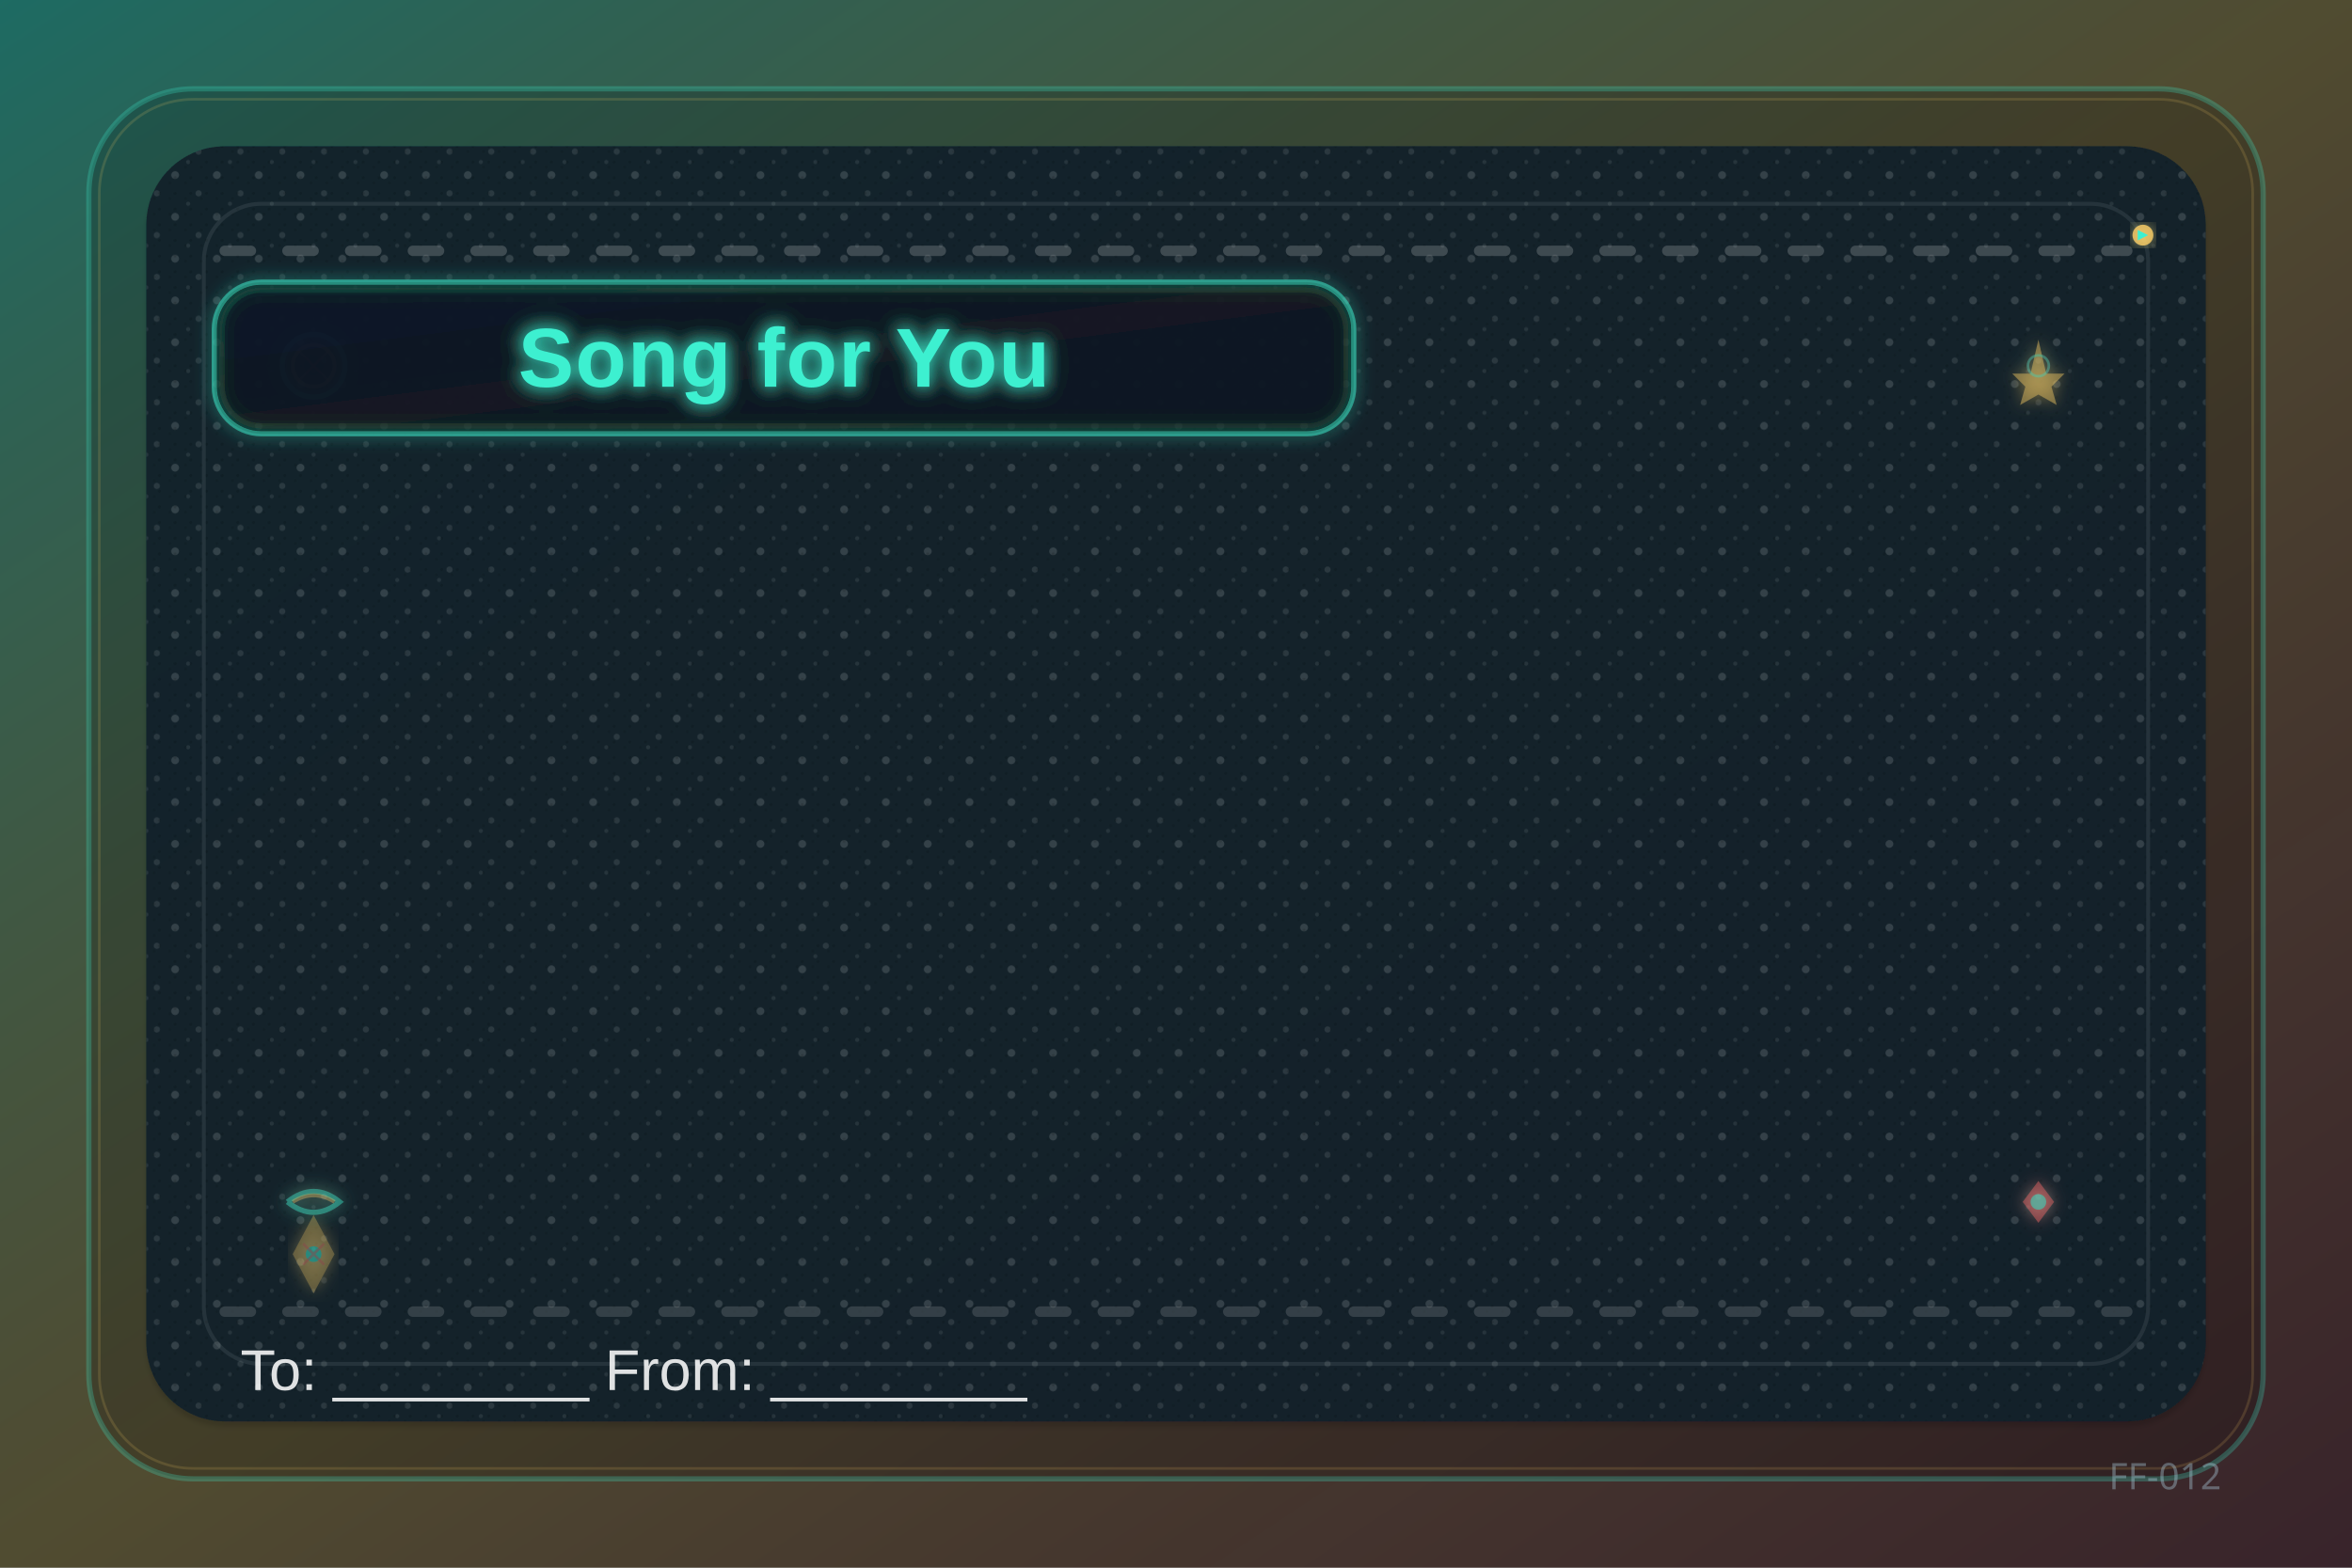
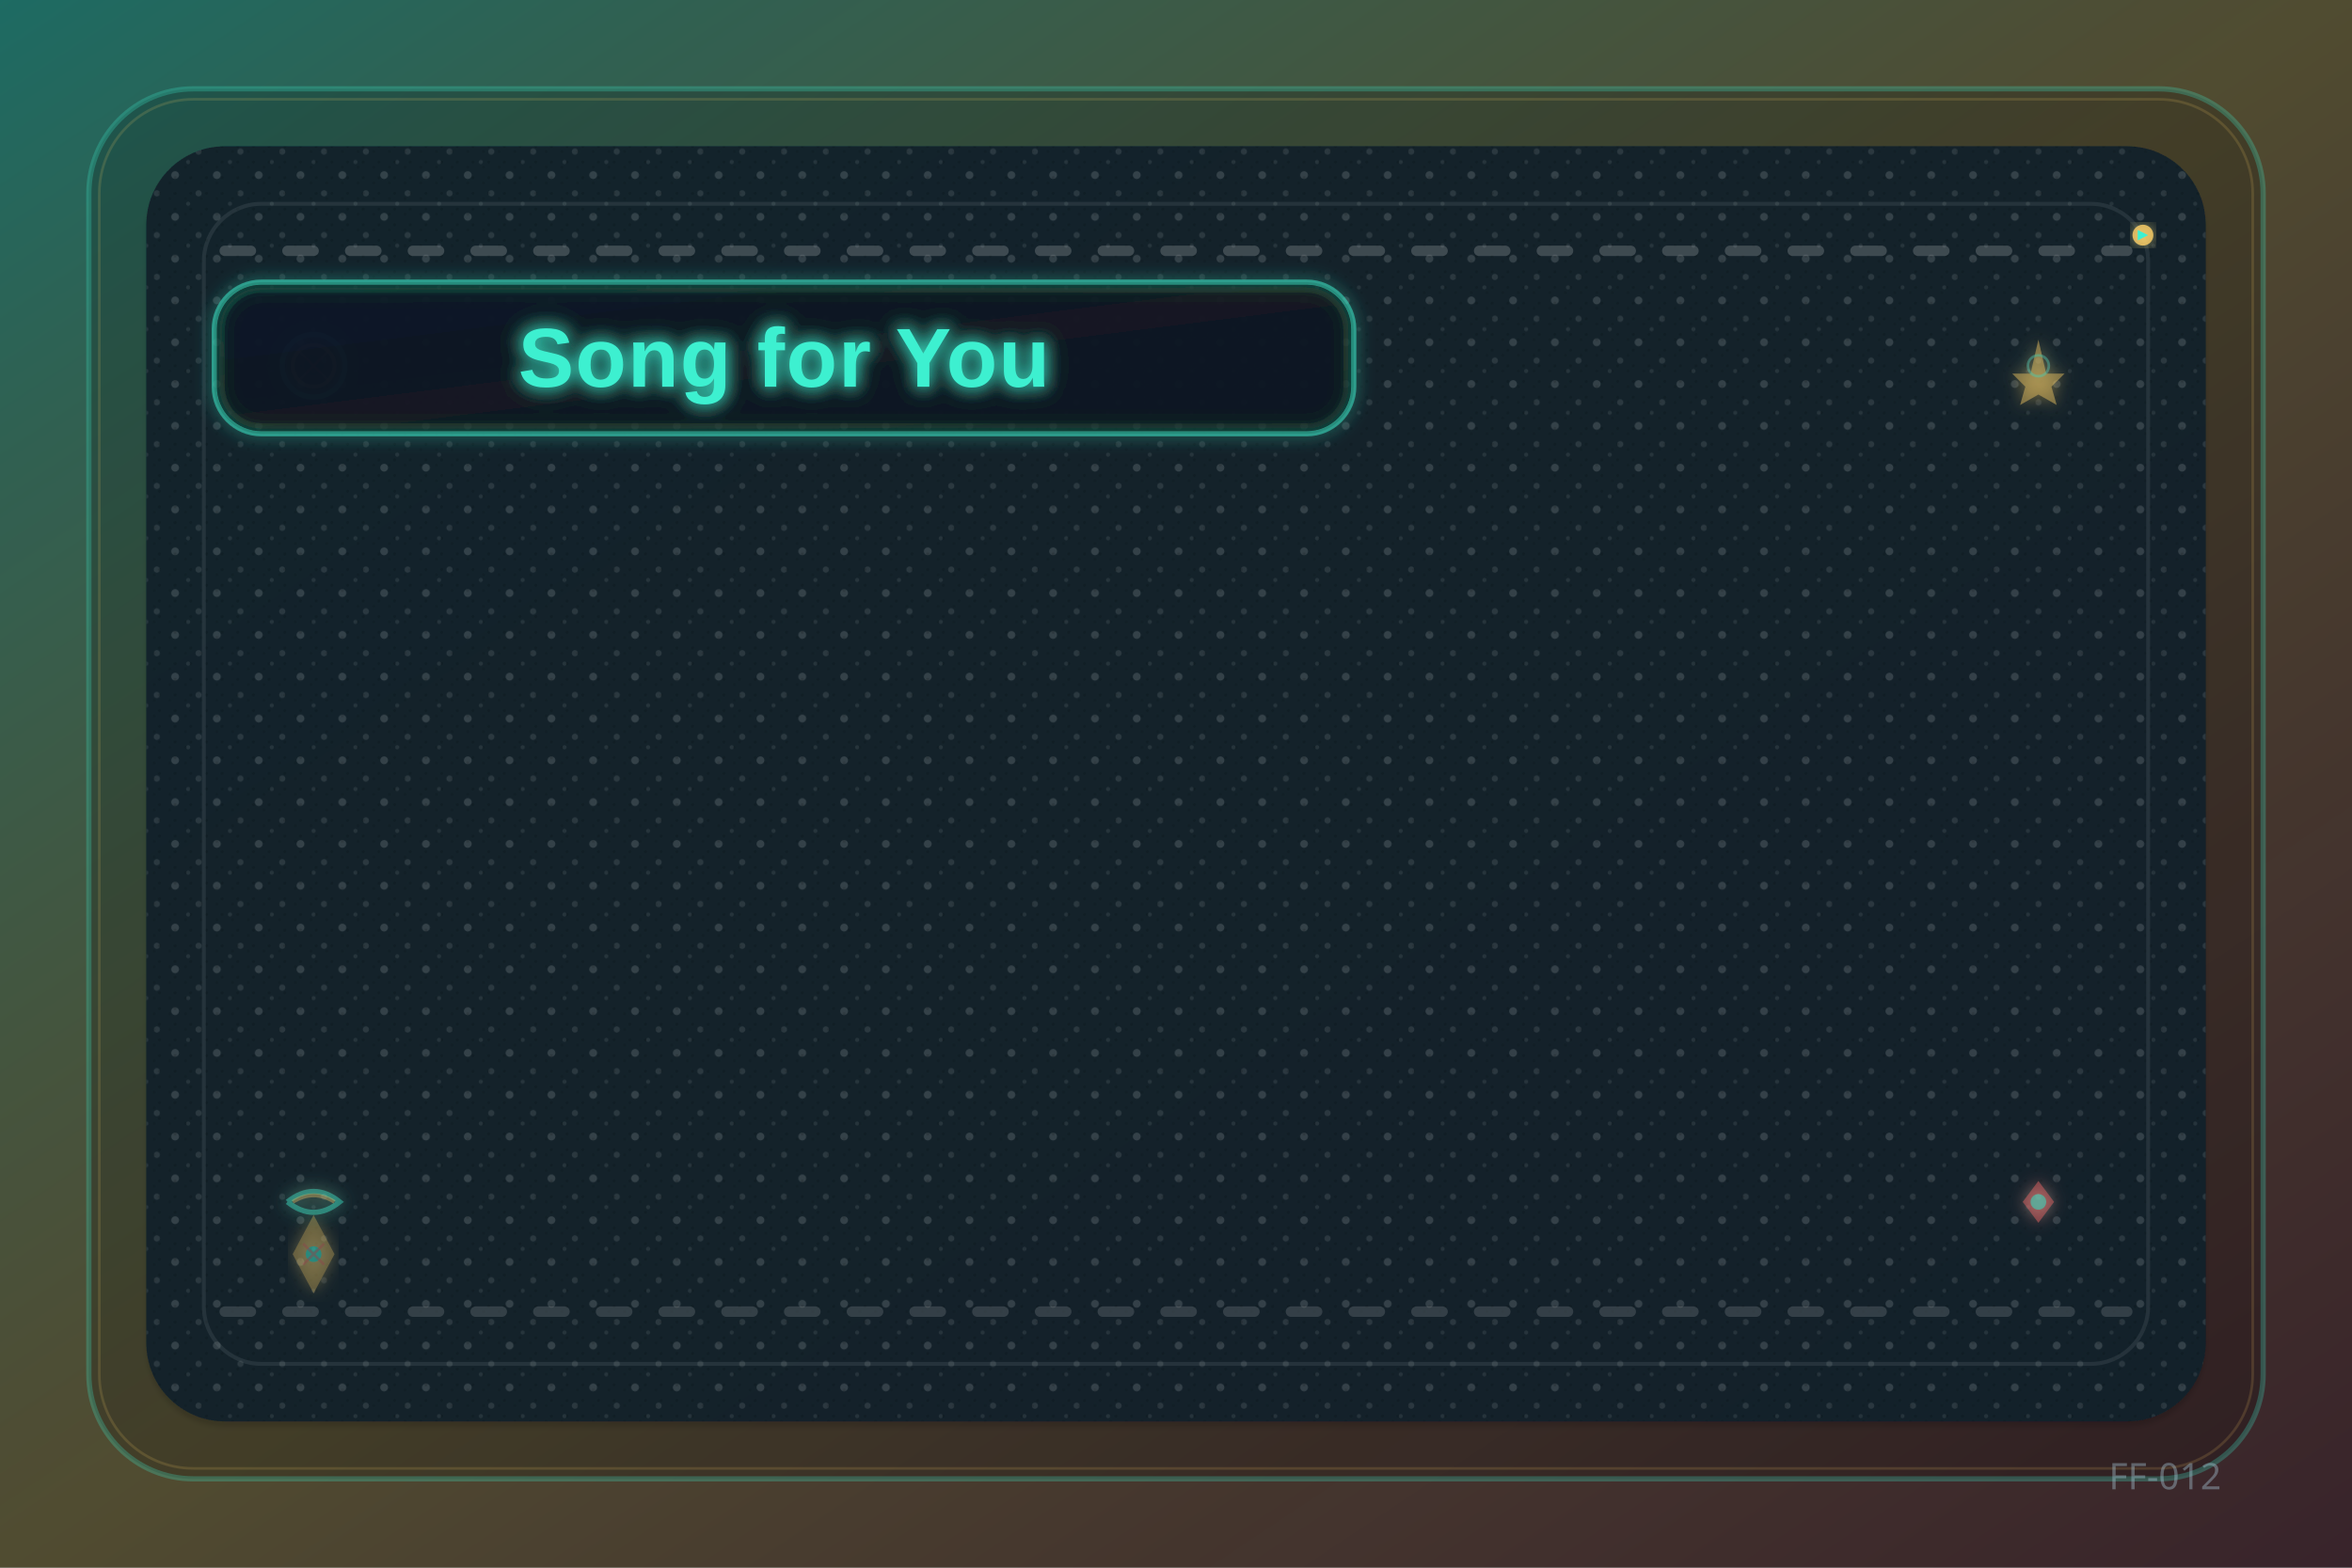
<svg xmlns="http://www.w3.org/2000/svg" viewBox="0 0 900 600">
  <defs>
    <linearGradient id="grad-FF-012" x1="0" y1="0" x2="1" y2="1">
      <stop offset="0%" stop-color="#3ef0d0" stop-opacity="0.4" />
      <stop offset="50%" stop-color="#ffd166" stop-opacity="0.3" />
      <stop offset="100%" stop-color="#ff6b6b" stop-opacity="0.2" />
    </linearGradient>
    <pattern id="dots-FF-012" width="16" height="16" patternUnits="userSpaceOnUse">
      <circle cx="3" cy="3" r="1.5" fill="rgba(255,255,255,.14)" />
      <circle cx="12" cy="10" r="1.2" fill="rgba(255,255,255,.10)" />
      <circle cx="8" cy="14" r="0.8" fill="rgba(255,255,255,.08)" />
    </pattern>
    <pattern id="grain-FF-012" width="6" height="6" patternUnits="userSpaceOnUse">
      <rect width="6" height="6" fill="rgba(255,255,255,.02)" />
      <circle cx="1" cy="2" r="0.6" fill="rgba(0,0,0,.12)" />
      <circle cx="5" cy="4" r="0.6" fill="rgba(0,0,0,.10)" />
    </pattern>
    <filter id="shadow-FF-012" x="-50%" y="-50%" width="200%" height="200%">
      <feDropShadow dx="0" dy="14" stdDeviation="12" flood-opacity=".35" />
      <feDropShadow dx="0" dy="6" stdDeviation="4" flood-opacity=".25" />
      <feDropShadow dx="0" dy="2" stdDeviation="1" flood-opacity=".15" />
    </filter>
    <filter id="glow-FF-012" x="-60%" y="-60%" width="220%" height="220%">
      <feGaussianBlur stdDeviation="3" result="coloredBlur" />
      <feMerge>
        <feMergeNode in="coloredBlur" />
        <feMergeNode in="SourceGraphic" />
      </feMerge>
    </filter>
    <filter id="softGlow-FF-012">
      <feGaussianBlur stdDeviation="3" result="blur" />
      <feMerge>
        <feMergeNode in="blur" />
        <feMergeNode in="SourceGraphic" />
      </feMerge>
    </filter>
    <filter id="rarityGlow-FF-012" x="-80%" y="-80%" width="260%" height="260%">
      <feGaussianBlur stdDeviation="4.5" result="blur" />
      <feColorMatrix type="matrix" values="0 0.8 1 0 0  0 0.9 0.5 0 0  1 0.3 0 0 0  0 0 0 1 0" />
      <feMerge>
        <feMergeNode in="blur" />
        <feMergeNode in="SourceGraphic" />
      </feMerge>
    </filter>
  </defs>
  <rect width="900" height="600" fill="#06121a" />
  <rect width="900" height="600" fill="url(#grad-FF-012)" />
  <rect x="34" y="34" width="832" height="532" rx="40" fill="rgba(0,0,0,.18)" stroke="rgba(62,240,208,.25)" stroke-width="2" />
  <rect x="38" y="38" width="824" height="524" rx="36" fill="none" stroke="rgba(255,209,102,.15)" stroke-width="1" />
  <rect x="56" y="56" width="788" height="488" rx="30" fill="#0b1c28" filter="url(#shadow-FF-012)" opacity="0.95" />
  <rect x="56" y="56" width="788" height="488" rx="30" fill="url(#dots-FF-012)" />
  <rect x="56" y="56" width="788" height="488" rx="30" fill="url(#grain-FF-012)" />
  <rect x="78" y="78" width="744" height="444" rx="22" fill="none" stroke="rgba(241,251,255,.08)" stroke-width="1.5" />
  <path d="M86 96h728" stroke="rgba(255,255,255,.18)" stroke-width="4" stroke-linecap="round" stroke-dasharray="10 14" />
  <path d="M86 502h728" stroke="rgba(255,255,255,.14)" stroke-width="4" stroke-linecap="round" stroke-dasharray="10 14" />
  <g opacity=".85" filter="url(#softGlow-FF-012)">
    <g transform="translate(120 140)">
      <circle r="12" fill="none" stroke="#3ef0d0" stroke-width="2" opacity="0.5" />
      <circle r="8" fill="none" stroke="#ffd166" stroke-width="1.5" opacity="0.4" />
      <path d="M-6,-6 L6,6 M6,-6 L-6,6" stroke="#ff6b6b" stroke-width="1" opacity="0.3" />
    </g>
    <g transform="translate(780 140)">
      <path d="M0,-10 L3,3 L10,3 L5,8 L7,15 L0,11 L-7,15 L-5,8 L-10,3 L-3,3 Z" fill="#ffd166" opacity="0.5" />
      <circle cx="0" cy="0" r="4" fill="none" stroke="#3ef0d0" stroke-width="1" opacity="0.4" />
    </g>
    <g transform="translate(120 460)">
      <path d="M-10,0 Q0,-8 10,0 Q0,8 -10,0" fill="none" stroke="#3ef0d0" stroke-width="2" opacity="0.5" />
      <path d="M-8,0 Q0,-5 8,0" fill="none" stroke="#ffd166" stroke-width="1.5" opacity="0.4" />
    </g>
    <g transform="translate(780 460)">
      <path d="M0,-8 L6,0 L0,8 L-6,0 Z" fill="#ff6b6b" opacity="0.5" />
      <circle cx="0" cy="0" r="3" fill="#3ef0d0" opacity="0.6" />
    </g>
  </g>
  <g filter="url(#glow-FF-012)">
    <rect x="82" y="108" width="436" height="58" rx="18" fill="rgba(0,0,0,.45)" stroke="rgba(62,240,208,.5)" stroke-width="2" />
    <rect x="84" y="110" width="432" height="54" rx="16" fill="url(#grad-FF-012)" opacity="0.25" />
    <rect x="86" y="112" width="428" height="50" rx="14" fill="rgba(11,28,40,.6)" />
    <text x="300" y="148" font-family="Arial Black, Arial, sans-serif" font-size="32" font-weight="900" fill="#3ef0d0" text-anchor="middle" filter="url(#glow-FF-012)" letter-spacing="0.5">Song for You</text>
  </g>
  <g transform="translate(820 90)" filter="url(#softGlow-FF-012)">
    <circle cx="0" cy="0" r="4" fill="#ffd166" opacity="0.8" />
    <path d="M-2,-2 L2,0 L-2,2 Z" fill="#3ef0d0" />
  </g>
  <g transform="translate(120 480)" opacity="0.5" filter="url(#softGlow-FF-012)">
    <path d="M 0 -15 L 8 0 L 0 15 L -8 0 Z" fill="#ffd166" opacity="0.6" />
    <circle cx="0" cy="0" r="3" fill="#3ef0d0" />
    <path d="M-4,-4 L4,4 M4,-4 L-4,4" stroke="#ff6b6b" stroke-width="1" opacity="0.5" />
  </g>
  <text x="850" y="570" font-family="system-ui, sans-serif" font-size="14" fill="#a8c7d6" opacity="0.4" text-anchor="end">FF-012</text>
-   <text x="92" y="532" font-family="Arial, sans-serif" font-size="22" fill="rgba(255,255,255,.86)">To: ________   From: ________</text>
</svg>
